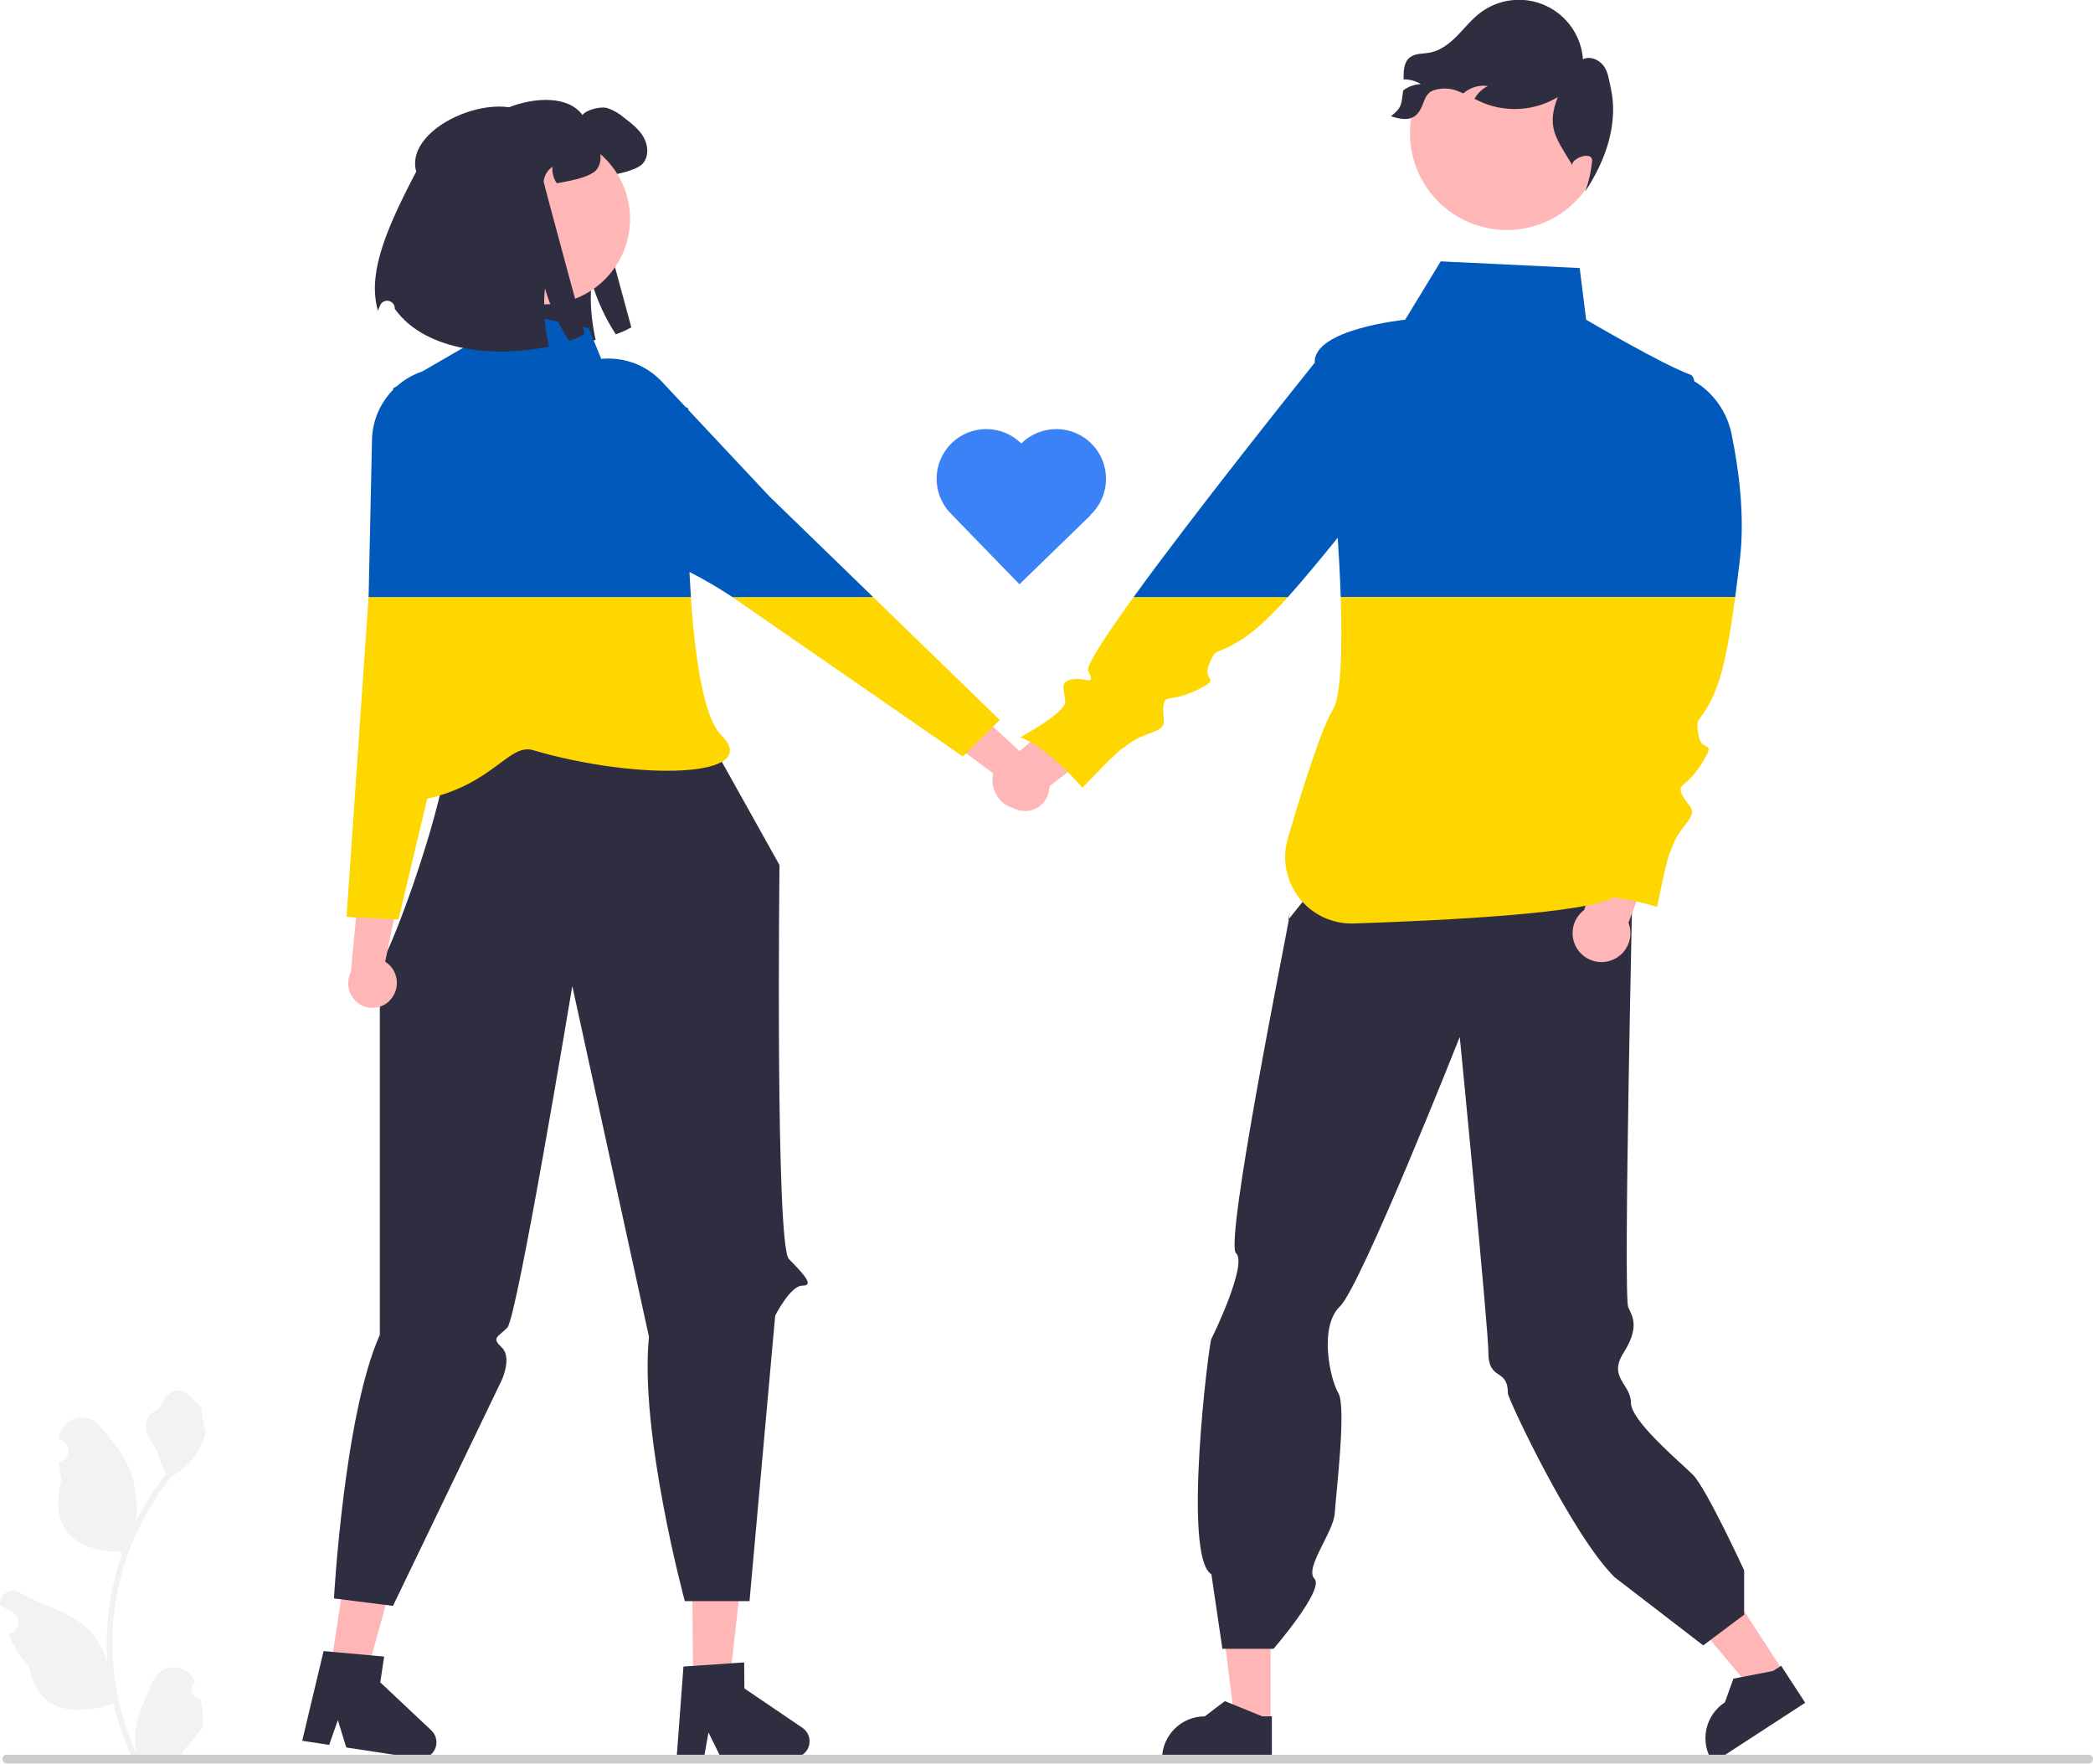
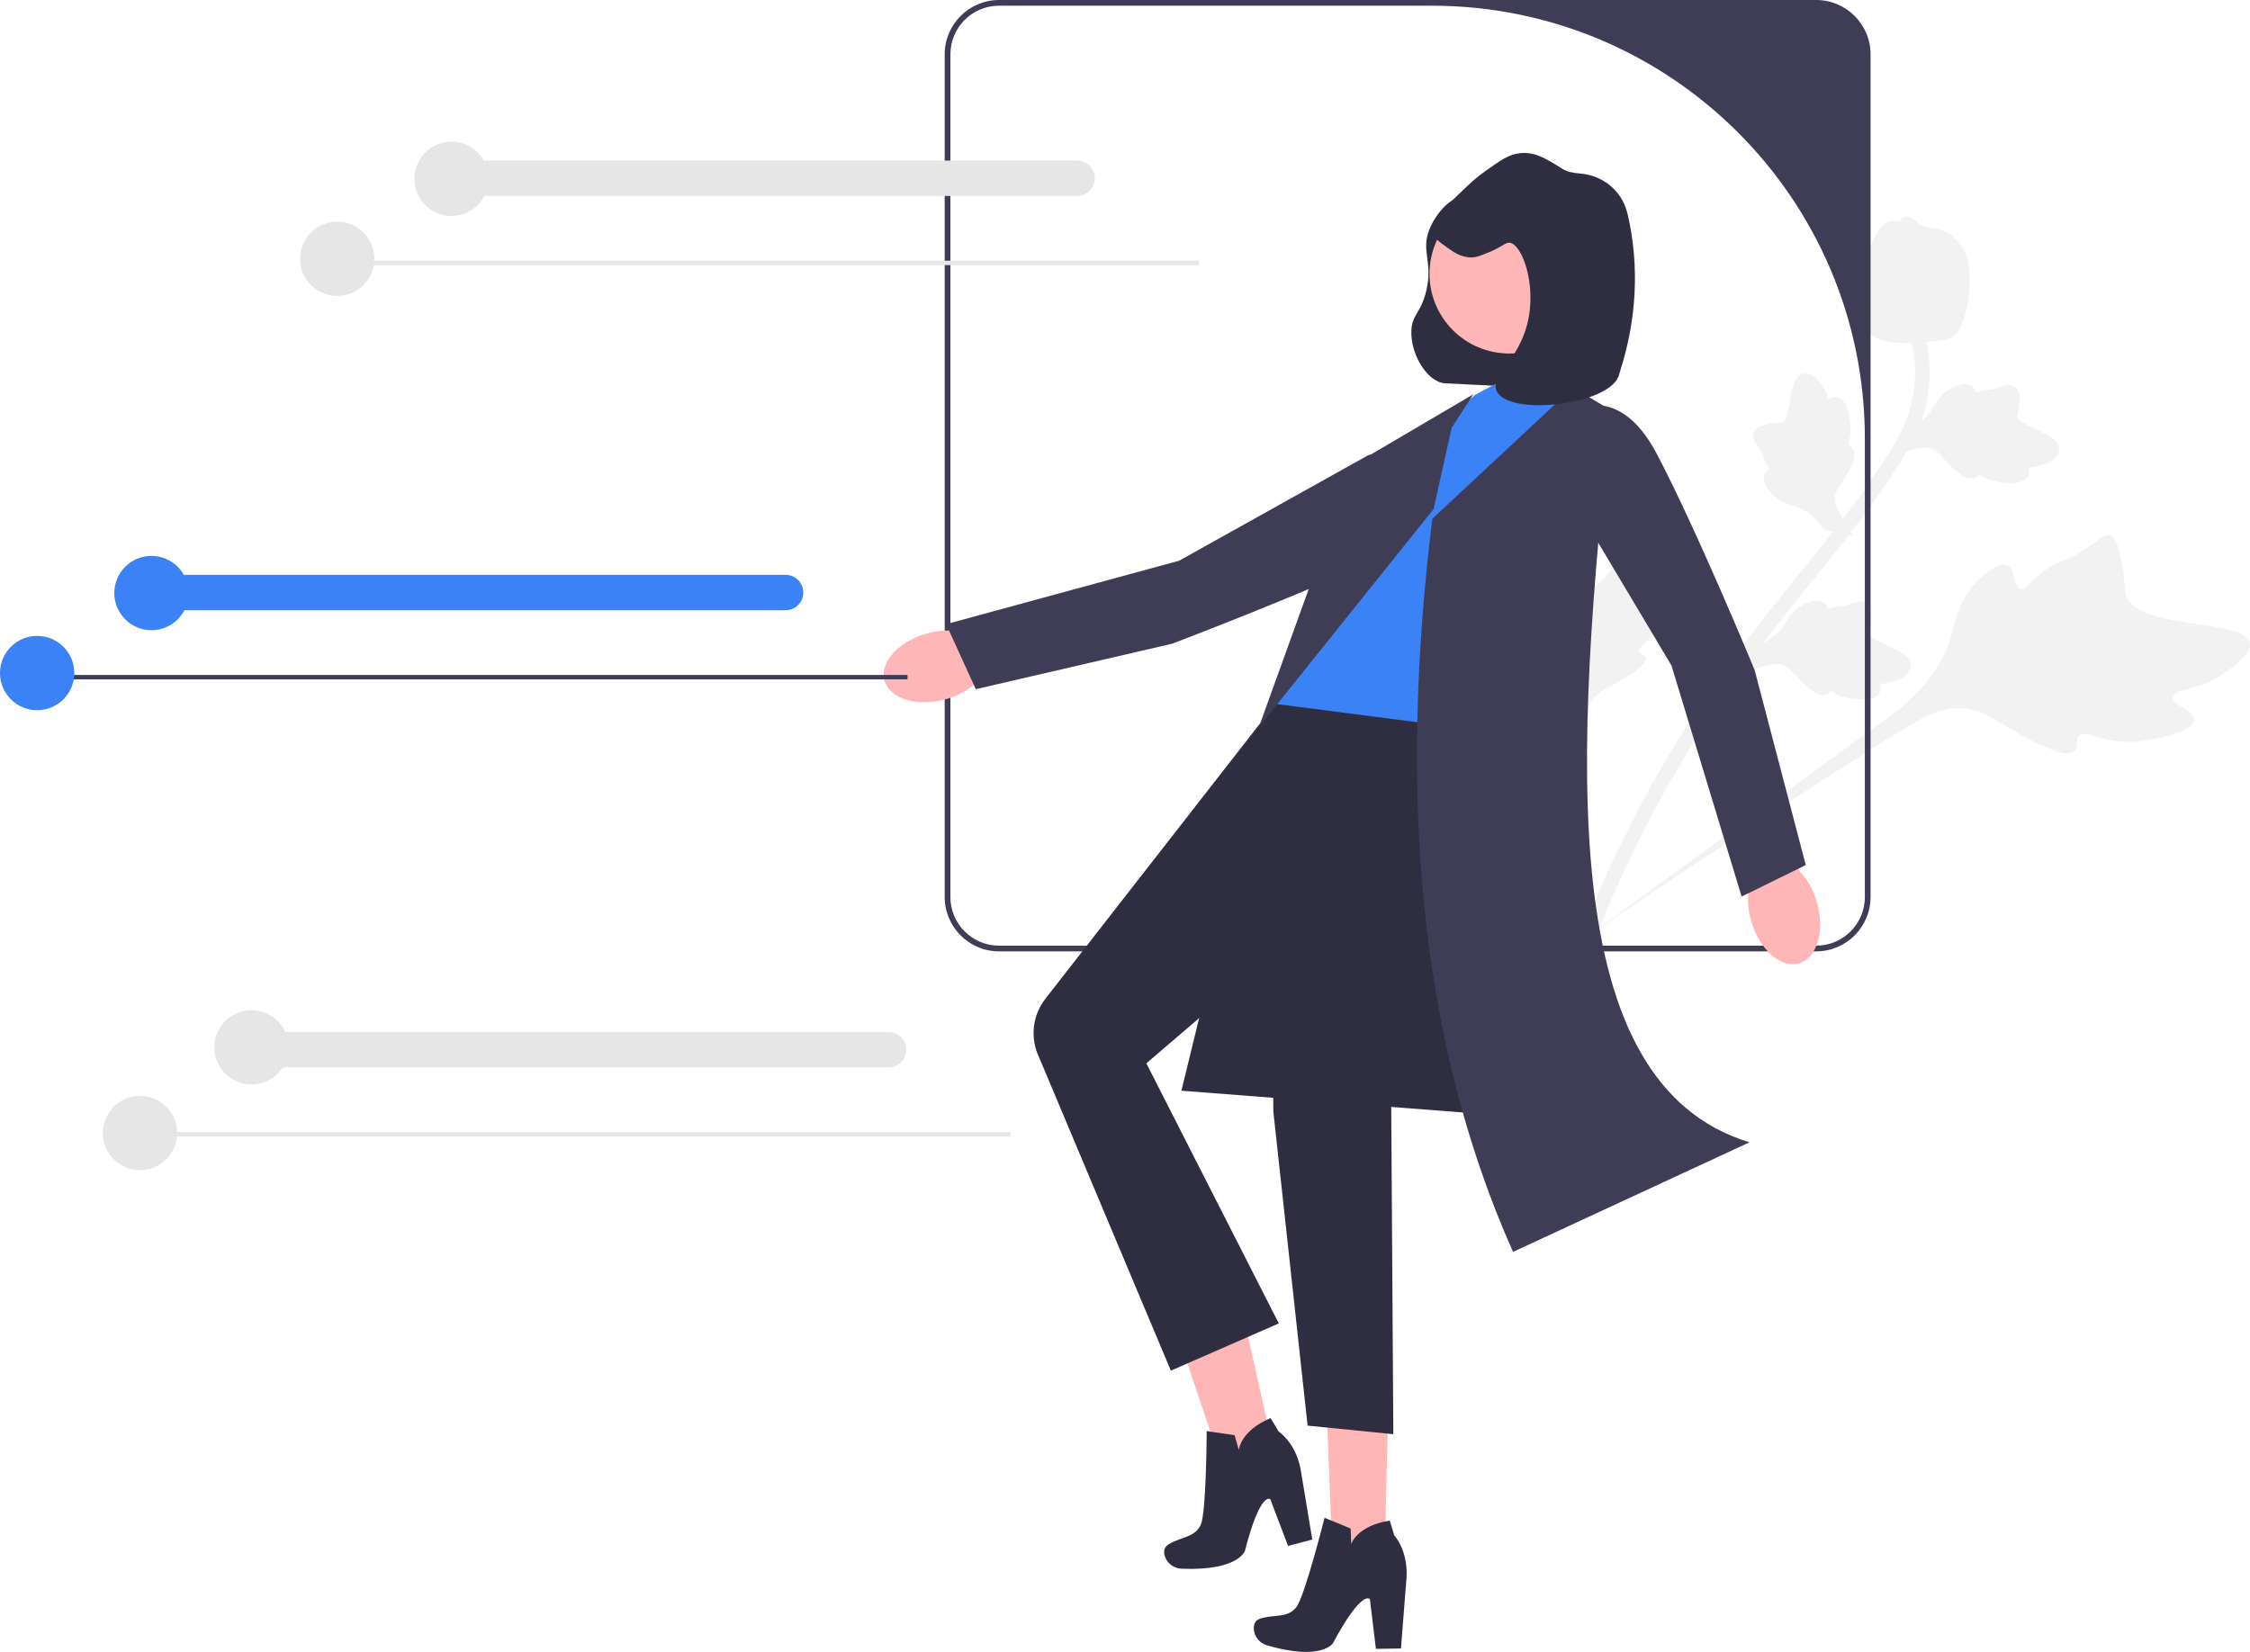
- <svg xmlns="http://www.w3.org/2000/svg" data-name="Layer 1" width="567.338" height="478.016" viewBox="0 0 567.338 478.016">
-   <path d="M441.806,255.712c-3.529-12.867,24.936-23.901,32.41-13.539,1.039-1.473,4.881-2.368,6.643-1.916a13.744,13.744,0,0,1,4.691,2.675c1.988,1.527,4.049,3.109,5.269,5.305,1.229,2.187,1.419,5.17-.235,7.068-1.311,1.509-5.179,2.485-7.149,2.883-1.374.28-2.531.506-3.525.669a6.739,6.739,0,0,1-1.175-4.456,5.47,5.47,0,0,0-2.386,4.013c-.027.334,11.108,41.304,11.108,41.304a24.287,24.287,0,0,1-4.203,1.889,52.848,52.848,0,0,1-6.553-14.28,45.762,45.762,0,0,0,.127,10.168,55.948,55.948,0,0,0,.958,5.631c-13.232,2.856-33.133,1.916-41.792-10.231l-.004-.151a2.067,2.067,0,0,0-3.993-.721c-.21.536-.403 1-.576,1.369C428.9,284.371,432.163,273.932,441.806,255.712Z" transform="translate(-316.3312 -210.9919)" fill="#2f2e41" />
-   <polygon points="187.875 456.283 197.734 456.2 202.098 417.287 187.548 417.41 187.875 456.283" fill="#ffb6b6" />
-   <path d="M533.853,679.343,518.108,668.663l-.059-7.055-3.386.227-10.496.724-2.573.171-1.868,24.935,7.396-.067,1.26-6.991,3.431,6.956,19.601-.164a4.408,4.408,0,0,0,2.439-8.055Z" transform="translate(-316.3312 -210.9919)" fill="#2f2e41" />
-   <polygon points="89.571 452.439 99.318 453.92 109.798 416.192 95.412 414.006 89.571 452.439" fill="#ffb6b6" />
-   <path d="M433.261,680.048l-13.853-13.042,1.06-6.975-3.379-.313-10.477-.95-2.568-.239-5.798,24.323,7.313,1.107,2.353-6.703,2.285,7.412,19.379,2.947a4.408,4.408,0,0,0,3.685-7.566Z" transform="translate(-316.3312 -210.9919)" fill="#2f2e41" />
-   <path d="M499.672,395.413l27.953,50.064s-1.166,102.965,2.549,106.784,7.078,7.244,3.715,7.213-7.434,8.153-7.434,8.153l-6.957,77.364h-17.543s-12.344-45.623-9.713-71.64l-20.782-95.077S456.528,568.188,453.837,570.879s-4.314,2.672-1.484,5.372,0,8.808,0,8.808l-29.498,61.221-16-2.018s2.774-49.979,12.433-71.435V471.432c-.728,8.693,33.303-79.296,12.493-72.691C438.365,396.651,499.672,395.413,499.672,395.413Z" transform="translate(-316.3312 -210.9919)" fill="#2f2e41" />
-   <path d="M422.318,481.805a6.821,6.821,0,0,0-.702-9.488,6.544,6.544,0,0,0-.876-.634l4.751-23.317-10.984-6.574-3.055,32.646a6.802,6.802,0,0,0,1.568,8.155,6.51,6.51,0,0,0,9.183-.651Q422.262,481.874,422.318,481.805Z" transform="translate(-316.3312 -210.9919)" fill="#ffb6b6" />
-   <path d="M593.233,430.754a6.821,6.821,0,0,1-5.816-7.529,6.543,6.543,0,0,1,.228-1.057l-19.113-14.177,3.782-12.229,24.082,22.251a6.802,6.802,0,0,1,4.281,7.116,6.51,6.51,0,0,1-7.268,5.651Q593.321,430.767,593.233,430.754Z" transform="translate(-316.3312 -210.9919)" fill="#ffb6b6" />
-   <circle cx="147.594" cy="59.322" r="23.183" fill="#ffb6b6" />
-   <path d="M437.826,245.399" transform="translate(-316.3312 -210.9919)" fill="#2f2e41" />
-   <polygon points="483.533 453.271 475.415 458.549 451.193 429.75 463.174 421.96 483.533 453.271" fill="#ffb6b6" />
-   <path d="M805.657,672.546,780.694,688.777l-.205-.316a11.59,11.59,0,0,1,3.398-16.034l.001-0,2.31-6.424,10.757-2.072,2.179-1.417Z" transform="translate(-316.3312 -210.9919)" fill="#2f2e41" />
-   <polygon points="344.417 467.102 334.734 467.101 330.128 429.753 344.419 429.754 344.417 467.102" fill="#ffb6b6" />
-   <path d="M661.089,688.195l-29.776-.001v-.377a11.59,11.59,0,0,1,11.59-11.589h.001l5.439-4.126,10.148,4.127,2.599 0Z" transform="translate(-316.3312 -210.9919)" fill="#2f2e41" />
-   <path d="M760.974,447.632l-86.829,1.909-8.607,10.758s.744-3.793.082.373-17.414,87.23-14.247,90.016-6.004,22.02-6.678,23.193-7.933,59.07,0,63.831l2.98,20.209h13.866s13.891-16.075,11.095-18.989,5.2-12.604,5.505-17.8,3.225-28.764.963-32.542-5.319-17.96.418-23.458,32.498-73.057,32.498-73.057,7.776,79.202,7.758,85.421c-.024,8.088,5.287,4.085,5.287,11.185,0,1.434,17.294,38.303,28.916,49.827l24.035,18.488,11.093-8.32v-12.018s-10.28-22.298-13.866-25.884-16.827-14.563-16.827-19.584-6.233-6.77-2.041-13.426,2.758-9.525,1.324-12.394,1.286-120.415,1.286-120.415Z" transform="translate(-316.3312 -210.9919)" fill="#2f2e41" />
-   <circle cx="408.437" cy="36.107" r="26.238" fill="#ffb6b6" />
-   <path d="M745.729,457.66l7.386-22.233,13.289,2.447-8.645,23.228a7.843,7.843,0,1,1-12.03-3.442Z" transform="translate(-316.3312 -210.9919)" fill="#ffb6b6" />
-   <path d="M592.555,414.694l18.096-14.878,9.942,9.152L600.901,424.017a7.843,7.843,0,1,1-8.346-9.323Z" transform="translate(-316.3312 -210.9919)" fill="#ffb6b6" />
-   <path d="M693.353,242.509c2.829.878,5.556,1.396,7.395-.924s1.359-4.973,4.095-6.092a9.679,9.679,0,0,1,6.989.324c.398.148.786.314,1.165.481.213-.185.425-.36.656-.527a8.337,8.337,0,0,1,6-1.461,8.18,8.18,0,0,0-3.633,3.467c.758.379,1.525.758,2.302,1.082a22.697,22.697,0,0,0,20.254-1.535c-3.032,7.987-.675,10.834,3.772,18.128l.176.425c-.444-1.913,5.371-4.123,5.371-1.35a33.125,33.125,0,0,1-1.849,8.32c5.704-8.588,9.069-18.636,6.859-28.278-.471-2.024-.684-4.197-1.969-5.842-1.285-1.636-3.651-2.598-5.519-1.673a17.396,17.396,0,0,0-27.992-12.48c-2.311,1.784-4.132,4.123-6.194,6.203s-4.502,3.975-7.386,4.493c-1.83.324-3.892.129-5.352,1.285-1.692,1.34-1.71,3.698-1.701,5.963a8.327,8.327,0,0,1,4.687,1.285,8.148,8.148,0,0,0-4.733,1.664.508.508,0,0,0-.074.055C696.172,239.328,696.375,240.133,693.353,242.509Z" transform="translate(-316.3312 -210.9919)" fill="#2f2e41" />
-   <path d="M370.59,671.321a2.269,2.269,0,0,1-1.645-3.933l.155-.618q-.031-.074-.062-.148a6.094,6.094,0,0,0-11.241.042c-1.839,4.428-4.179,8.864-4.756,13.546a18.029,18.029,0,0,0,.316,6.2,72.281,72.281,0,0,1-6.575-30.021,69.764,69.764,0,0,1,.433-7.783q.358-3.178.995-6.31a73.119,73.119,0,0,1,14.5-30.99,19.459,19.459,0,0,0,8.093-8.397,14.843,14.843,0,0,0,1.35-4.056c-.394.052-1.486-5.949-1.188-6.317-.549-.833-1.532-1.247-2.131-2.06-2.982-4.043-7.091-3.337-9.236,2.157-4.582,2.313-4.627,6.148-1.815,9.837,1.789,2.347,2.035,5.522,3.604,8.035-.162.207-.329.407-.491.614a73.591,73.591,0,0,0-7.681,12.169,30.592,30.592,0,0,0-1.826-14.21c-1.748-4.217-5.025-7.769-7.91-11.415a6.279,6.279,0,0,0-11.184,3.083q-.009.081-.017.161.643.363,1.259.77a3.078,3.078,0,0,1-1.241,5.602l-.063.01a30.626,30.626,0,0,0,.807,4.579c-3.702,14.316,4.29,19.53,15.701,19.764.252.129.497.258.749.381a75.115,75.115,0,0,0-4.043,19.028,71.243,71.243,0,0,0,.052,11.503l-.019-.136a18.826,18.826,0,0,0-6.427-10.87c-4.946-4.063-11.933-5.559-17.268-8.824a3.533,3.533,0,0,0-5.411,3.437l.022.143a20.677,20.677,0,0,1,2.319,1.117q.643.363,1.259.77a3.078,3.078,0,0,1-1.241,5.602l-.063.01c-.045.006-.084.013-.129.019a30.654,30.654,0,0,0,5.639,8.829c2.315,12.497,12.256,13.683,22.89,10.044h.006a75.093,75.093,0,0,0,5.044,14.726h18.02c.065-.2.123-.407.181-.607a20.474,20.474,0,0,1-4.986-.297c1.337-1.641,2.674-3.294,4.011-4.935a1.121,1.121,0,0,0,.084-.097c.678-.84,1.363-1.673,2.041-2.512l0-.001a29.99,29.99,0,0,0-.879-7.64Z" transform="translate(-316.3312 -210.9919)" fill="#f2f2f2" />
-   <path d="M316.999,687.818a1.186,1.186,0,0,0,1.19,1.19h564.29a1.19,1.19,0,1,0,0-2.38h-564.29A1.187,1.187,0,0,0,316.999,687.818Z" transform="translate(-316.3312 -210.9919)" fill="#ccc" />
-   <path d="M503.213,366.022c.111,2.279.242,4.56.394,6.82h11.261l-.161-.111A121.192,121.192,0,0,0,503.213,366.022Z" transform="translate(-316.3312 -210.9919)" fill="none" />
-   <path d="M410.267,459.537l14.065.698,7.806-32.744c17.946-4.035,22.203-15.069,28.655-13.17,28.622,8.426,62.638,7.533,51.062-4.042-4.746-4.746-7.11-20.5-8.248-37.437h-87.366Z" transform="translate(-316.3312 -210.9919)" fill="#fed701" />
-   <polygon points="198.537 161.851 260.993 205.057 270.992 195.141 236.689 161.851 198.537 161.851" fill="#fed701" />
-   <path d="M524.86,345.514,502.855,322.038c.007-.246.012-.386.012-.386l-.671-.317-6.401-6.829a19.867,19.867,0,0,0-14.211-6.326,20.389,20.389,0,0,0-2.273.092l-3.397-8.322-28.416-6.028-5.642,11.357-11.017,6.378a19.901,19.901,0,0,0-6.907,3.999l-1.076.623.08.327a19.838,19.838,0,0,0-5.77,13.604l-.914,42.49-.01.142h87.366c-.152-2.26-.283-4.541-.394-6.82a121.192,121.192,0,0,1,11.495,6.709l.161.111h38.152Z" transform="translate(-316.3312 -210.9919)" fill="#015abb" />
-   <path d="M611.318,392.877c2.271,4.488-.919,1.46-4.488,2.271-3.569.811-1.839,2.92-1.758,6.029s-12.194,9.652-12.194,9.652c7.489,2.677,16.87,13.681,16.87,13.681s9.085-9.571,10.734-10.571c1.649-1,2.569-2.46,7.787-4.272,5.218-1.811,3.028-3.19,3.407-7.029.379-3.839,1.649-1,8.976-4.542s1.379-2.19,3.407-7.029c2.028-4.84,1.379-2.19,7.976-6.191,3.965-2.405,7.904-5.937,13.384-12.033H623.607C615.895,383.496,610.644,391.544,611.318,392.877Z" transform="translate(-316.3312 -210.9919)" fill="#fed701" />
-   <path d="M787.938,362.778c1.465-12.211-.388-25.251-2.272-34.267a21.716,21.716,0,0,0-10.058-14.167c-.191-.979-.531-1.606-1.052-1.791-7.458-2.651-28.277-14.899-28.277-14.899l-1.745-14.006L706.86,281.837l-9.64,15.816s-24.972,2.51-24.509,11.652c-6.048,7.543-32.968,41.249-49.104,63.538h41.813c3.637-4.046,7.953-9.219,13.41-15.949.037-.046.072-.093.109-.139.367,5.456.649,10.914.817,16.088H786.67C787.076,369.808,787.494,366.474,787.938,362.778Z" transform="translate(-316.3312 -210.9919)" fill="#015abb" />
-   <path d="M786.67,372.843H679.756c.477,14.703.022,27.101-2.118,30.515-3.004,4.792-8.089,20.829-12.222,34.91a17.995,17.995,0,0,0,17.859,23.046c25.642-.845,63.164-2.802,70.477-7.093a81.014,81.014,0,0,1,11.758,2.584s2.588-12.94,3.45-14.665c.863-1.725.863-3.45,4.313-7.764,3.451-4.313.863-4.313-.863-7.764-1.725-3.45.863-1.725,5.176-8.626,4.313-6.901,0-2.588-.863-7.764-.863-5.176,0-2.588,3.451-9.489C783.033,395.016,784.708,387.513,786.67,372.843Z" transform="translate(-316.3312 -210.9919)" fill="#fed701" />
-   <path d="M429.153,257.519c-3.529-12.867,24.936-23.901,32.41-13.539,1.039-1.473,4.881-2.368,6.643-1.916a13.744,13.744,0,0,1,4.691,2.675c1.988,1.527,4.049,3.109,5.269,5.305,1.229,2.187,1.419,5.17-.235,7.068-1.311,1.509-5.179,2.485-7.149,2.883-1.374.28-2.531.506-3.525.669a6.739,6.739,0,0,1-1.175-4.456,5.47,5.47,0,0,0-2.386,4.013c-.027.334,11.108,41.304,11.108,41.304a24.287,24.287,0,0,1-4.203,1.889,52.848,52.848,0,0,1-6.553-14.28,45.762,45.762,0,0,0,.127,10.168,55.95,55.95,0,0,0,.958,5.631c-13.232,2.856-33.133,1.916-41.792-10.231l-.004-.151a2.067,2.067,0,0,0-3.993-.721c-.21.536-.403 1-.576,1.369C416.247,286.179,419.51,275.74,429.153,257.519Z" transform="translate(-316.3312 -210.9919)" fill="#2f2e41" />
-   <path d="M593.272,331.109l0,0c-.034.033-.065.067-.098.1a13.472,13.472,0,0,0-18.874-.102l0,0a13.472,13.472,0,0,0-.401,18.921l-.003.003.126.13,0,0,18.649,19.202L612.003,350.587l-.054-.055c.032-.031.066-.06.099-.091l0,0a13.474,13.474,0,0,0,.278-19.054l0,0A13.474,13.474,0,0,0,593.272,331.109Z" transform="translate(-316.3312 -210.9919)" fill="#3b82f6" />
+ <svg xmlns="http://www.w3.org/2000/svg" width="787.361" height="578.211" viewBox="0 0 787.361 578.211">
+   <g>
+     <path d="M767.741,251.996c.22-3.362-7.668-5.003-7.31-7.946,.357-2.932,8.313-2.322,16.723-7.618,1.517-.955,11.074-6.973,10.142-11.488-1.767-8.558-39.665-4.19-43.353-16.64-.81-2.732-.058-6.565-2.29-15.152-.888-3.416-1.625-5.189-3.131-5.749-2.137-.794-3.953,1.549-9.198,5.01-7.865,5.191-9.303,3.567-14.947,8.141-4.19,3.395-5.598,6.073-7.422,5.533-2.581-.764-1.428-6.619-4.384-8.048-3.016-1.458-8.275,2.677-11.498,6.262-6.047,6.729-6.674,13.473-8.684,19.639-2.185,6.701-7.025,15.852-19.032,25.275l-109.61,79.788c23.074-15.973,87.601-58.887,112.741-74.039,7.258-4.374,14.88-8.632,23.201-6.673,8.011,1.885,15.705,9.305,28.622,14.228,1.508,.575,5.728,2.122,7.628,.318,1.571-1.491,.125-3.914,1.571-5.328,1.939-1.897,6.114,.923,12.956,1.889,4.825,.681,8.523,.094,11.703-.411,.959-.152,15.281-2.516,15.573-6.991l-0-0Z" fill="#f2f2f2" />
+     <path d="M582.539,206.675c-1.587-1.078-4.668,2.32-6.009,1.295-1.336-1.021,1.259-4.75,1.086-10.406-.031-1.02-.227-7.447-2.712-8.293-4.71-1.602-13.501,18.259-20.676,16.477-1.575-.391-3.239-1.866-8.098-3.248-1.933-.55-3.016-.699-3.725-.122-1.006,.82-.381,2.387-.195,5.96,.278,5.358-.933,5.595-.317,9.685,.458,3.036,1.366,4.5,.574,5.239-1.12,1.047-3.661-1.209-5.215-.171-1.586,1.059-1.074,4.834-.244,7.45,1.558,4.91,4.687,7.163,7.133,9.929,2.658,3.006,5.753,8.022,6.914,16.634l7.534,76.819c-1.182-15.934-3.627-59.986-3.809-76.697-.053-4.824,.057-9.794,3.419-13.313,3.237-3.388,9.099-5.023,15.241-9.943,.717-.574,2.694-2.199,2.357-3.652-.279-1.201-1.885-1.191-2.162-2.308-.371-1.499,2.217-2.734,4.665-5.814,1.726-2.171,2.505-4.156,3.175-5.863,.202-.514,3.174-8.226,1.062-9.661l-0,0Z" fill="#f2f2f2" />
+     <path d="M609.258,235.387l4.876-9.165,.878-.347c4.06-1.603,7.083-3.813,8.99-6.571,.303-.438,.584-.892,.87-1.354,1.134-1.832,2.543-4.109,5.456-5.894,1.628-.992,5.715-3.072,8.158-.795,.663,.605,.987,1.322,1.138,2.005,.129-.056,.26-.111,.401-.172,1.735-.713,2.787-.808,3.801-.899,.779-.07,1.582-.142,3.075-.593,.655-.198,1.195-.395,1.649-.561,1.378-.499,3.1-1.04,4.71,.092,1.678,1.27,1.604,3.327,1.556,4.688-.085,2.429-.434,3.984-.666,5.014-.086,.376-.18,.801-.183,.95-.004,1.205,5.066,3.548,6.969,4.441,4.284,1.992,7.991,3.716,7.701,7.08-.206,2.407-2.506,4.201-7.028,5.469-1.408,.394-2.713,.533-3.822,.582,.358,.777,.521,1.703,.144,2.725h0c-.895,2.418-4.085,3.271-9.483,2.544-1.343-.177-3.146-.422-5.249-1.385-.99-.455-1.813-.964-2.509-1.41-.285,.385-.67,.749-1.211,1.024-1.592,.812-3.481,.423-5.591-1.239-2.346-1.794-4.031-3.631-5.52-5.248-1.301-1.41-2.425-2.621-3.517-3.266-2.043-1.17-4.596-.642-7.723,.169l-7.87,2.115-0-0Z" fill="#f2f2f2" />
+     <path d="M648.391,187.738l-10.102-2.392-.558-.761c-2.58-3.52-5.485-5.884-8.636-7.029-.501-.182-1.011-.338-1.531-.498-2.059-.632-4.62-1.417-7.085-3.782-1.373-1.323-4.421-4.749-2.838-7.69,.417-.795,1.029-1.29,1.651-1.61-.087-.111-.174-.224-.268-.345-1.13-1.498-1.489-2.491-1.834-3.448-.266-.735-.539-1.495-1.353-2.824-.357-.583-.686-1.055-.961-1.453-.833-1.206-1.793-2.735-1.105-4.579,.803-1.945,2.811-2.395,4.14-2.694,2.372-.534,3.963-.591,5.019-.628,.386-.013,.82-.029,.965-.064,1.166-.302,2.147-5.8,2.528-7.868,.84-4.649,1.568-8.672,4.895-9.245,2.381-.412,4.699,1.358,7.073,5.41,.738,1.262,1.203,2.49,1.533,3.55,.661-.544,1.515-.936,2.6-.831h0c2.566,.253,4.2,3.121,4.866,8.527,.169,1.344,.39,3.151-.009,5.429-.189,1.073-.472,1.998-.728,2.785,.444,.178,.894,.458,1.298,.912,1.189,1.334,1.293,3.26,.22,5.722-1.14,2.724-2.489,4.82-3.676,6.671-1.034,1.616-1.92,3.011-2.267,4.231-.613,2.273,.545,4.608,2.122,7.428l4.042,7.076-0-0Z" fill="#f2f2f2" />
+     <path d="M661.142,159.633l4.876-9.165,.878-.347c4.06-1.603,7.083-3.813,8.99-6.571,.303-.438,.584-.892,.87-1.354,1.134-1.832,2.543-4.109,5.456-5.894,1.628-.992,5.715-3.072,8.158-.795,.663,.605,.987,1.322,1.138,2.005,.129-.056,.26-.111,.401-.172,1.735-.713,2.787-.808,3.801-.899,.779-.07,1.582-.142,3.075-.593,.655-.198,1.195-.395,1.649-.561,1.378-.499,3.1-1.04,4.71,.092,1.678,1.27,1.604,3.327,1.556,4.688-.085,2.429-.434,3.984-.666,5.014-.086,.376-.18,.801-.183,.95-.004,1.205,5.066,3.548,6.969,4.441,4.284,1.992,7.991,3.716,7.701,7.08-.206,2.407-2.506,4.201-7.028,5.469-1.408,.394-2.713,.533-3.822,.582,.358,.777,.521,1.703,.144,2.725h0c-.895,2.418-4.085,3.271-9.483,2.544-1.343-.177-3.146-.422-5.249-1.385-.99-.455-1.813-.964-2.509-1.41-.285,.385-.67,.749-1.211,1.024-1.592,.812-3.481,.423-5.591-1.239-2.346-1.794-4.031-3.631-5.52-5.248-1.301-1.41-2.425-2.621-3.517-3.266-2.043-1.17-4.596-.642-7.723,.169l-7.87,2.115-0-0Z" fill="#f2f2f2" />
+     <path d="M556.692,330.817l-1.018-2.34,.979-2.355-.979,2.355-2.243-1.186c.099-.216,.29-.737,.596-1.548,1.676-4.443,6.77-17.969,16.895-37.83,7.068-13.864,15.099-27.595,23.871-40.817,8.786-13.243,16.205-22.743,22.166-30.38,4.497-5.759,8.877-11.176,13.148-16.451,11.404-14.095,22.175-27.409,32.019-43.575,2.199-3.608,6.774-11.12,7.821-21.729,.607-6.154-.056-12.44-1.976-18.682l4.88-1.5c2.115,6.895,2.846,13.856,2.172,20.688-1.161,11.763-6.146,19.948-8.54,23.881-10.018,16.451-20.894,29.893-32.409,44.123-4.252,5.257-8.616,10.649-13.094,16.385-5.906,7.566-13.26,16.984-21.933,30.057-8.669,13.063-16.6,26.627-23.582,40.315-9.996,19.611-15.014,32.936-16.662,37.314-.882,2.337-1.066,2.826-2.111,3.276l0-0Z" fill="#f2f2f2" />
+     <path d="M655.672,117.678c-.173-.118-.344-.242-.513-.375-3.452-2.648-5.301-7.066-5.5-13.132-.089-2.85,.684-5.503,2.224-10.794,.236-.816,1.481-4.927,4.016-10.02,1.655-3.329,2.578-4.562,3.949-5.272,1.524-.792,3.201-.923,4.82-.677,.222-.439,.55-.825,1.015-1.129,1.919-1.264,3.668,.273,4.624,1.09,.477,.423,1.069,.956,1.797,1.4,1.142,.704,1.961,.782,3.199,.905,1.185,.117,2.658,.263,4.469,1.026,3.579,1.492,5.596,4.177,6.261,5.061,3.513,4.634,3.333,9.71,3.124,15.586-.045,1.177-.317,5.386-1.953,10.291-1.18,3.539-2.2,4.773-3.125,5.576-1.894,1.655-3.905,1.968-8.75,2.382-5.064,.438-7.604,.655-9.555,.508-4.539-.35-7.39-.569-10.102-2.427l-0,0Z" fill="#f2f2f2" />
+   </g>
+   <path d="M635.562,0H349.602c-10.49,0-19.02,8.53-19.02,19.02V313.98c0,10.49,8.53,19.02,19.02,19.02h285.96c10.49,0,19.02-8.53,19.02-19.02V19.02c0-10.49-8.53-19.02-19.02-19.02Zm17.02,313.98c0,9.4-7.62,17.02-17.02,17.02H349.602c-9.4,0-17.02-7.62-17.02-17.02V19.02c0-9.4,7.62-17.02,17.02-17.02h151.472c83.675,0,151.508,67.832,151.508,151.508v160.472Z" fill="#3f3d56" />
+   <path id="b-70" d="M324.53,221.685c-10.023,2.709-16.749,10.076-15.024,16.455,1.725,6.378,11.247,9.351,21.273,6.64,4.02-1.028,7.735-3.004,10.835-5.762l42.322-12.015-6.061-19.74-41.078,13.94c-4.069-.821-8.275-.656-12.266,.483Z" fill="#ffb6b6" />
+   <path d="M501.882,162.462s11.949,17.528-14.98,30.75c-26.929,13.223-76.707,32.094-76.707,32.094l-68.73,15.923-10.379-22.755,81.555-22.22,66.457-37.088,22.785,3.295Z" fill="#3f3d56" />
+   <path d="M493.888,115.807c-.306,8.309,5.676,18.172,12,18.374,7.608,.244,43.573,2.805,44.73-.178,8.028-20.711-29.778-63.674-38.3-64.913-4.58-.666-10.063,5.909-12.172,11.337-2.954,7.607,1.406,11.194-1.055,21.441-1.877,7.814-4.989,8.13-5.202,13.938Z" fill="#2f2e41" />
+   <g>
+     <polygon points="431.284 443.34 406.041 449.125 431.405 524.385 448.51 520.466 431.284 443.34" fill="#ffb6b6" />
+     <path d="M422.264,500.915l9.763,1.432,1.505,5.23s.325-6.652,11.108-11.211l2.803,4.681s5.772,3.714,7.638,12.92l4.142,24.901-8.477,2.249-6.22-16.359s-3.422-3.129-8.867,18.036c0,0-2.205,7.113-22.204,6.289-2.749-.113-5.167-1.947-5.901-4.599-.405-1.463-.226-2.976,1.462-3.99,4.297-2.58,9.294-2.339,11.222-6.925,1.928-4.586,2.026-32.653,2.026-32.653Z" fill="#2f2e41" />
+   </g>
+   <g>
+     <polygon points="486.123 477.557 463.582 477 466.738 556.249 484.283 556.562 486.123 477.557" fill="#ffb6b6" />
+     <path d="M463.513,531.269l9.131,3.739,.202,5.438s1.917-6.379,13.48-8.209l1.594,5.218s4.709,4.994,4.304,14.379l-1.972,25.166-8.769,.143-2.101-17.375s-2.569-3.86-12.946,15.372c0,0-3.851,6.373-23.065,.761-2.641-.771-4.547-3.134-4.621-5.884-.041-1.518,.497-2.943,2.379-3.521,4.792-1.47,9.583-.033,12.558-4.021,2.975-3.988,9.824-31.206,9.824-31.206Z" fill="#2f2e41" />
+   </g>
+   <polygon points="532.637 390.997 413.423 381.772 446.971 244.241 527.237 232.676 532.637 390.997" fill="#2f2e41" />
+   <polygon points="516.196 138.193 541.314 124.811 561.597 148.761 520.838 279.4 446.279 246.386 502.909 149.571 516.196 138.193" fill="#3B82F6" />
+   <path d="M519.379,255.812s7.999,41.243-16.77,62.68l-7.582,24.104-8.186,44.491,.741,114.912-30-3-12-109.996-.143-54.745-44.289,37.927,46.351,91.039-37.769,16.538-46.129-109.709c-3.205-6.683-2.35-14.604,2.207-20.45l80.468-103.219,73.1,9.427Z" fill="#2f2e41" />
+   <path d="M550.477,135.631l-49.248,45.946c-11.655,94.579-5.293,181.426,28.243,256.611l82.757-38.356c-68.241-20.697-61.548-134.344-48.307-256.113l-13.445-8.087Z" fill="#3f3d56" />
+   <polygon points="508.006 149.722 515.582 138 473.68 162.635 440.546 254.456 501.668 178.18 508.006 149.722" fill="#3f3d56" />
+   <path id="c-71" d="M612.822,322.436c2.888,9.973,10.375,16.566,16.721,14.727,6.346-1.839,9.148-11.413,6.258-21.389-1.1-4.001-3.142-7.68-5.955-10.73l-12.77-42.1-19.629,6.414,14.673,40.822c-.748,4.083-.507,8.285,.702,12.255Z" fill="#ffb6b6" />
+   <path d="M548.564,144.699s17.177-12.447,31.168,14.09c13.991,26.538,34.285,75.753,34.285,75.753l17.892,68.245-22.447,11.029-24.555-80.883-38.982-65.364,2.639-22.87Z" fill="#3f3d56" />
+   <circle cx="528.139" cy="95.838" r="27.896" fill="#ffb6b6" />
+   <path d="M528.231,84.955c-1.57-.155-2.377,1.505-8.374,3.822-2.125,.821-3.212,1.233-4.46,1.313-3.793,.244-6.741-1.851-8.712-3.252-3.203-2.276-5.266-3.742-5.669-6.086-.526-3.059,2.937-6.475,9.883-13.184,3.402-3.285,5.475-5.27,8.804-7.632,5.583-3.962,8.375-5.942,12.288-6.331,5.183-.515,9.124,1.959,14.81,5.528,1.536,.964,3.751,1.428,6.099,1.605,7.686,.578,14.275,5.701,16.366,13.12,.16,.567,.294,1.08,.395,1.519,4.126,18.014,2.975,36.75-2.672,54.346-.152,.474-.279,.915-.378,1.317-2.623,10.716-38.656,14.894-42.871,5.834-2.654-5.705,9.749-11.413,11.601-28.423,1.289-11.842-3.193-23.11-7.11-23.497Z" fill="#2f2e41" />
+   <rect x="117.33" y="91.253" width="302.252" height="1.549" fill="#e6e6e6" />
+   <g>
+     <path d="M376.912,68.6H160c-3.417,0-6.197-2.78-6.197-6.197s2.78-6.197,6.197-6.197h216.911c3.417,0,6.197,2.78,6.197,6.197s-2.78,6.197-6.197,6.197Z" fill="#e6e6e6" />
+     <circle cx="118" cy="90.583" r="13" fill="#e6e6e6" />
+     <circle cx="158" cy="62.583" r="13" fill="#e6e6e6" />
+   </g>
+   <rect x="15.33" y="236.253" width="302.252" height="1.549" fill="#3f3d56" />
+   <g>
+     <path d="M274.912,213.6H58c-3.417,0-6.197-2.78-6.197-6.197s2.78-6.197,6.197-6.197h216.911c3.417,0,6.197,2.78,6.197,6.197s-2.78,6.197-6.197,6.197Z" fill="#3B82F6" />
+     <circle cx="13" cy="235.583" r="13" fill="#3B82F6" />
+     <circle cx="53" cy="207.583" r="13" fill="#3B82F6" />
+   </g>
+   <rect x="51.33" y="396.253" width="302.252" height="1.549" fill="#e6e6e6" />
+   <g>
+     <path d="M310.912,373.6H94c-3.417,0-6.197-2.78-6.197-6.197s2.78-6.197,6.197-6.197h216.911c3.417,0,6.197,2.78,6.197,6.197s-2.78,6.197-6.197,6.197Z" fill="#e6e6e6" />
+     <circle cx="88" cy="366.583" r="13" fill="#e6e6e6" />
+     <circle cx="49" cy="396.583" r="13" fill="#e6e6e6" />
+   </g>
</svg>
